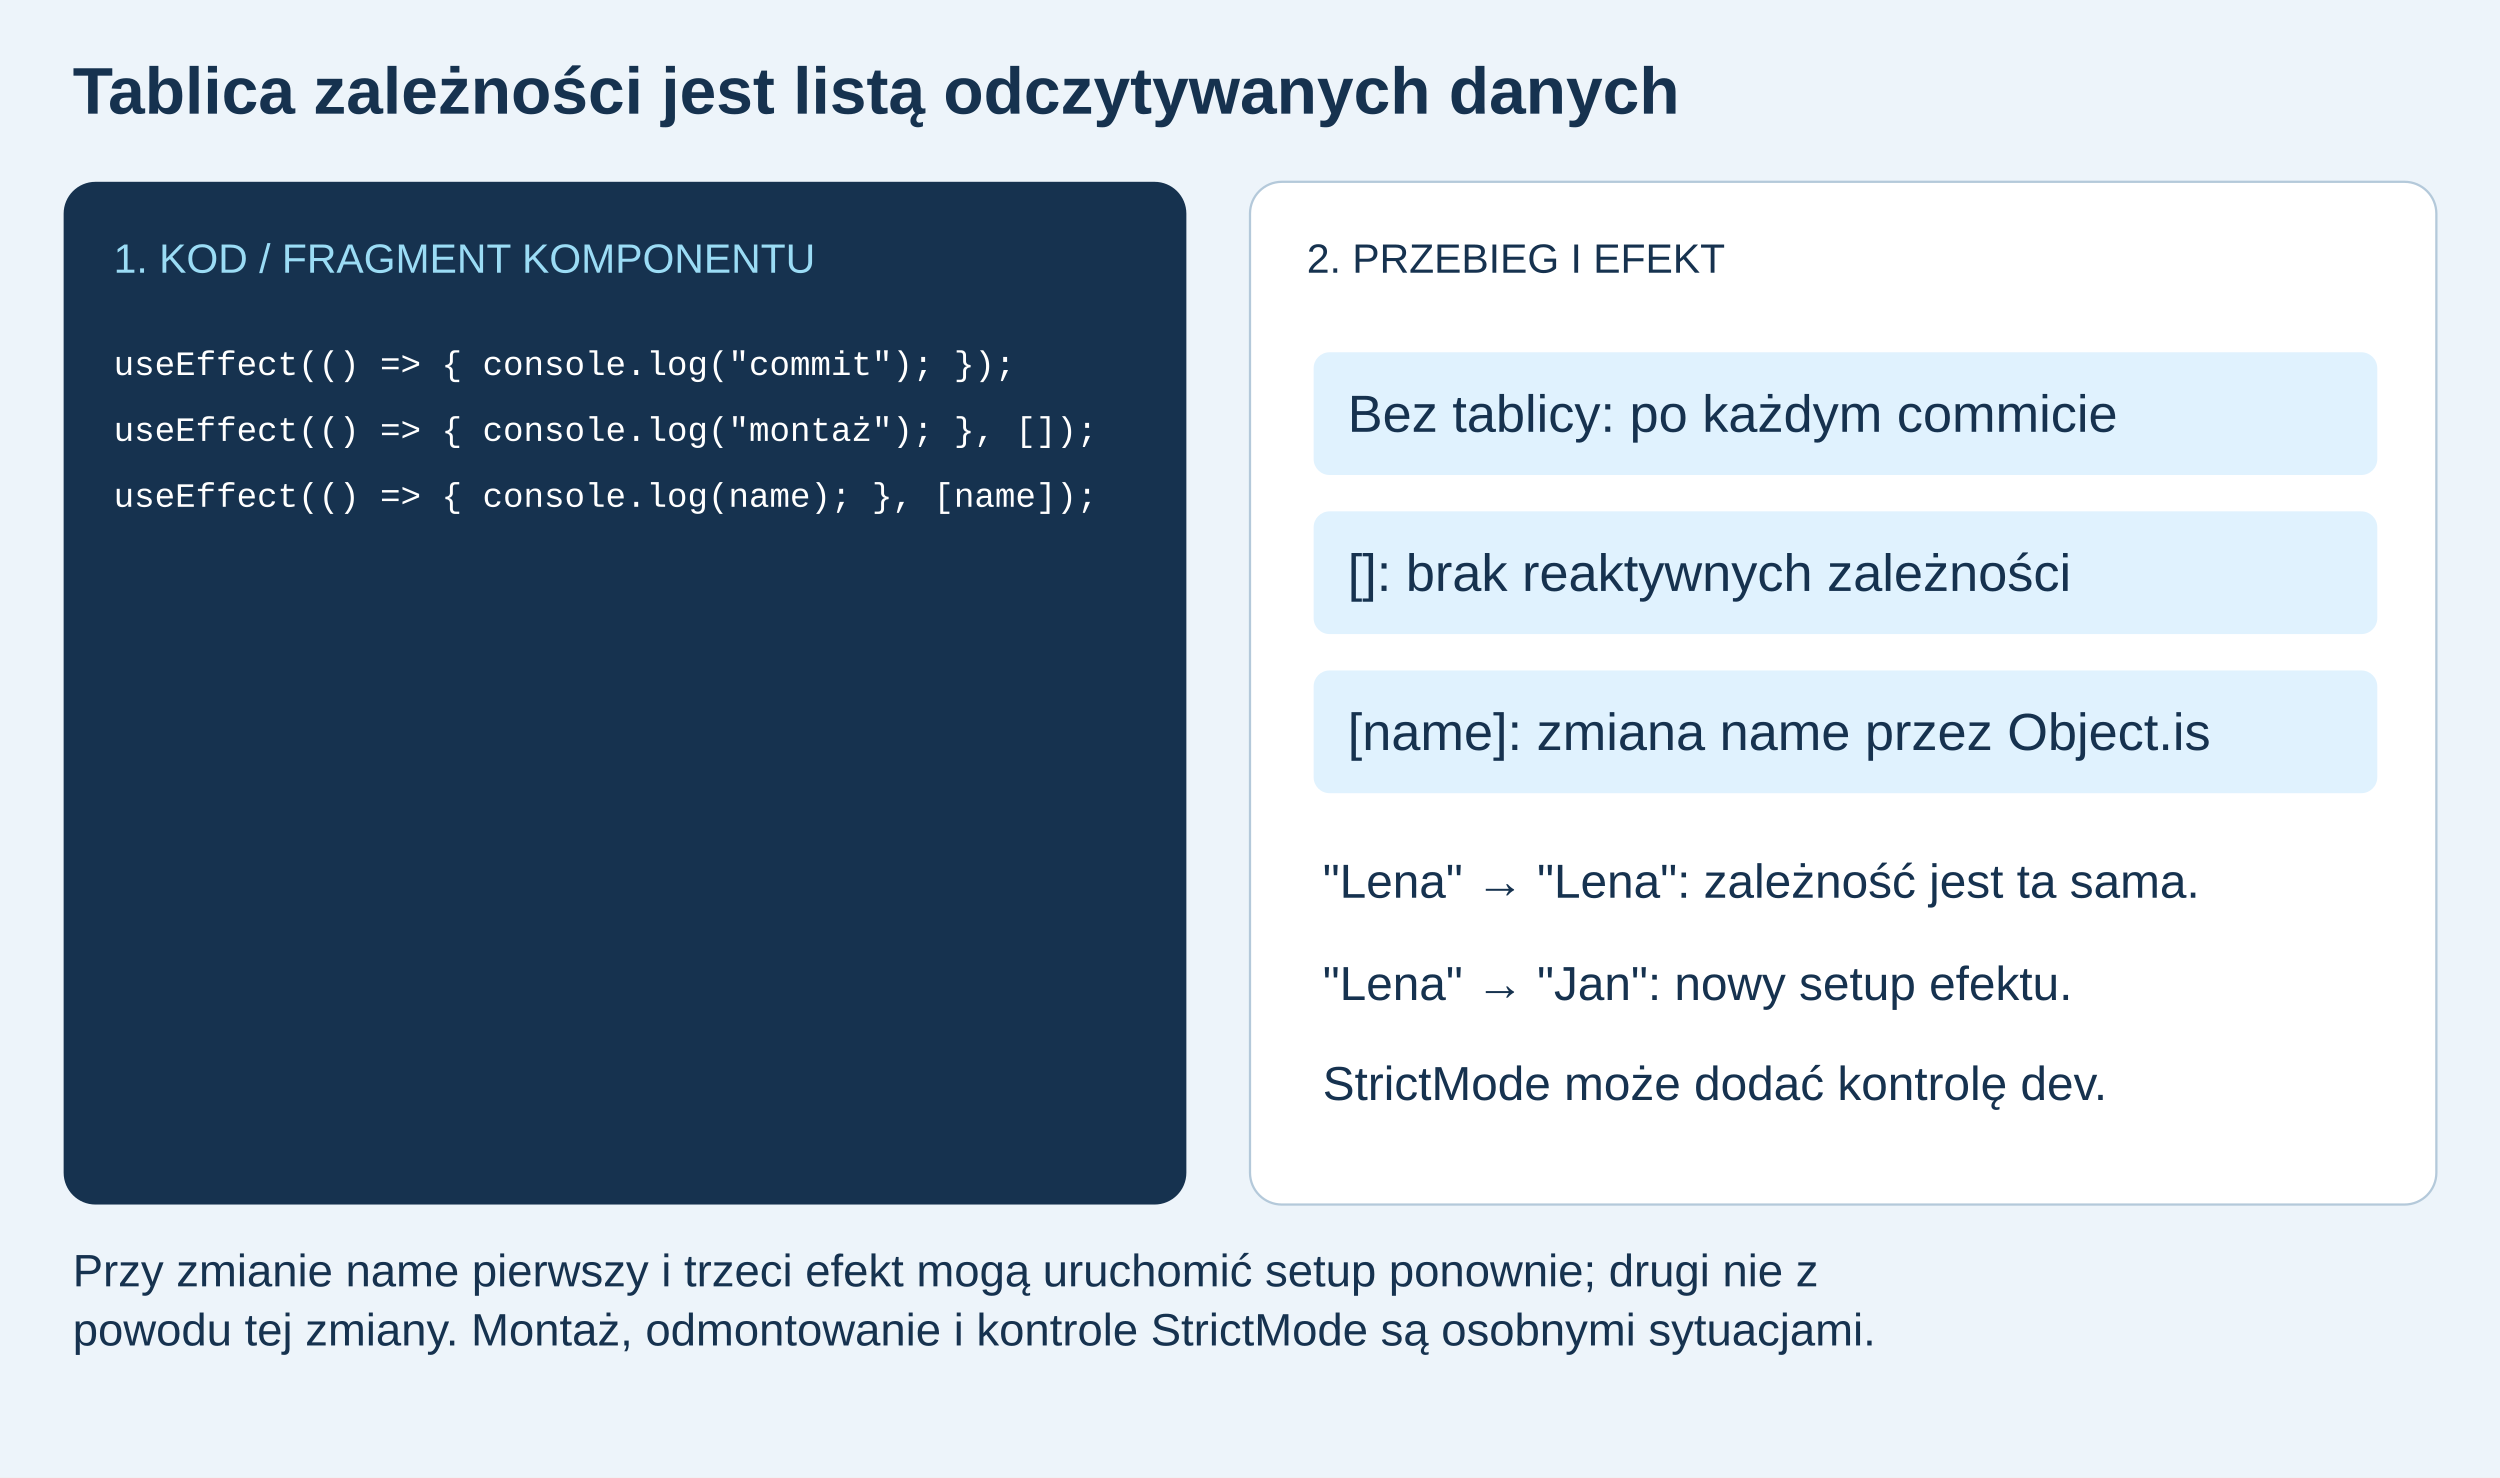
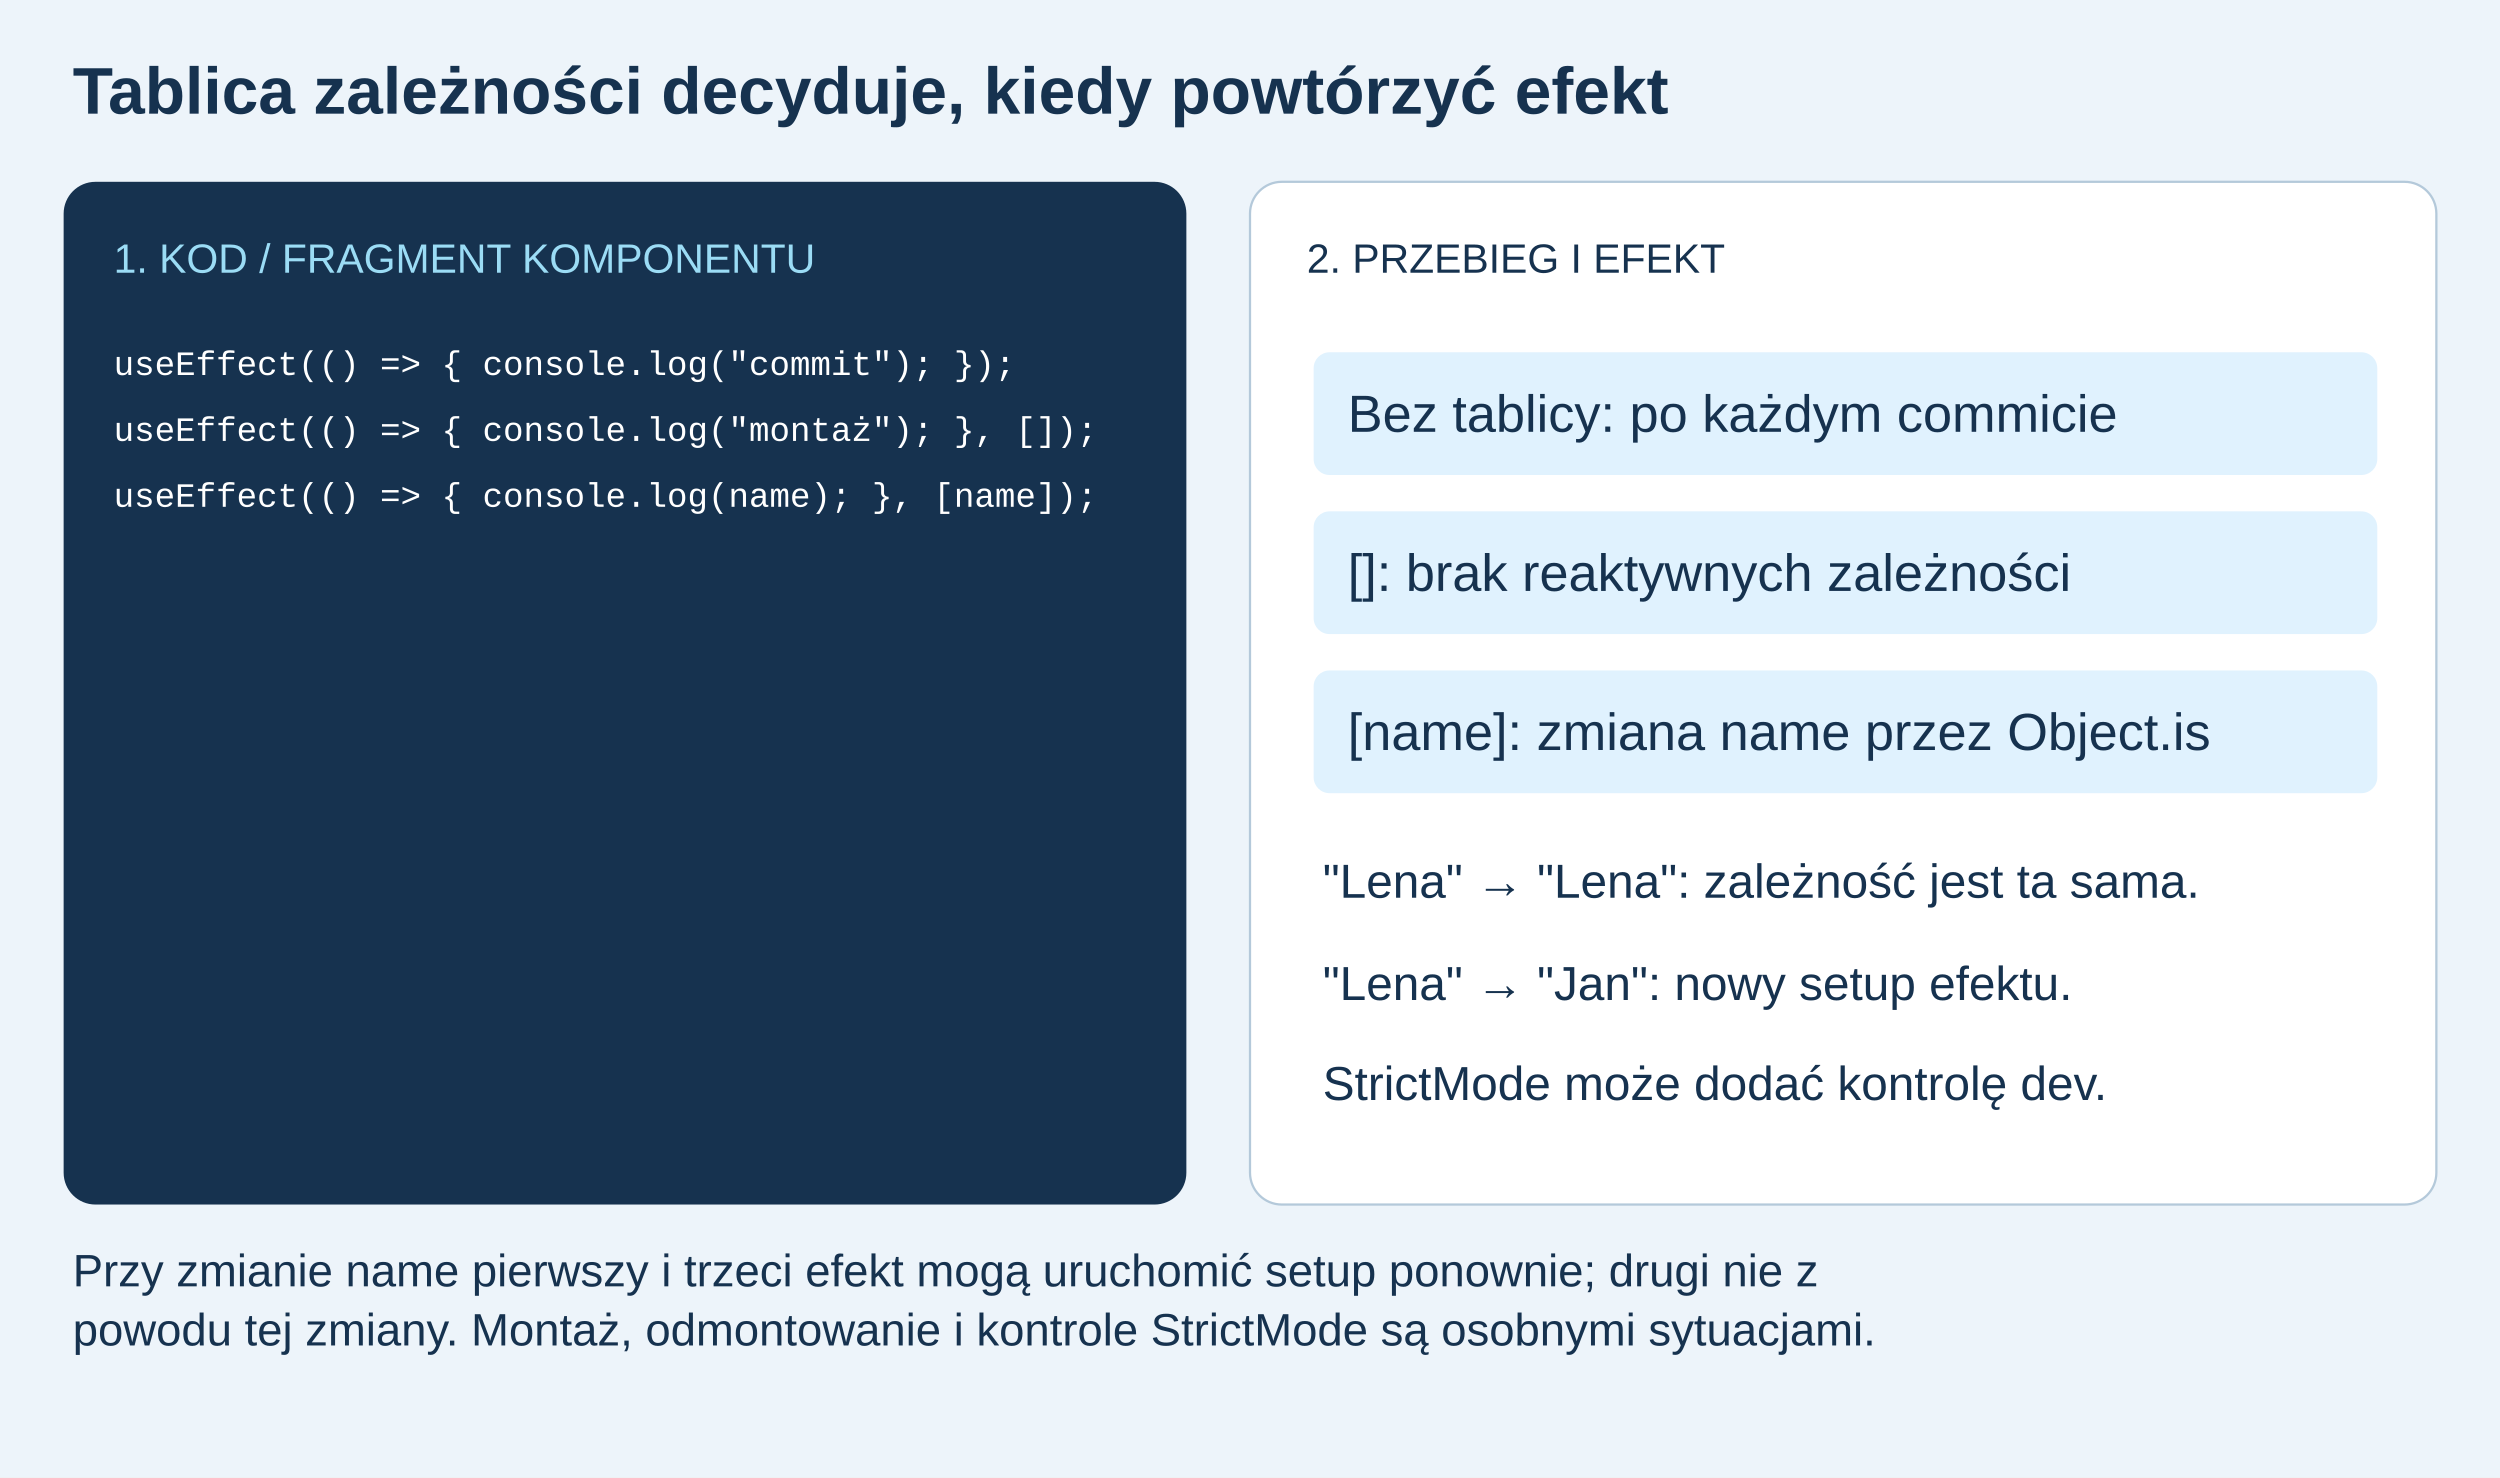
<svg xmlns="http://www.w3.org/2000/svg" viewBox="0 0 1100 650" role="img" aria-labelledby="title desc">
  <g font-family="Arial, sans-serif">
    <rect x="0" y="0" width="1100" height="650" fill="#edf4fa" />
-     <text x="32" y="50" fill="#16324f" font-size="29" font-weight="700">Tablica zależności jest listą odczytywanych danych</text>
+     <text x="32" y="50" fill="#16324f" font-size="29" font-weight="700">Tablica zależności decyduje, kiedy powtórzyć efekt</text>
    <rect x="28" y="80" width="494" height="450" fill="#16324f" rx="14" />
    <rect x="550" y="80" width="522" height="450" fill="#fff" rx="14" stroke="#b4c9da" />
    <text x="50" y="120" fill="#9bdcf5" font-size="18">1. KOD / FRAGMENT KOMPONENTU</text>
    <text x="575" y="120" fill="#16324f" font-size="18">2. PRZEBIEG I EFEKT</text>
    <text x="50" y="165" fill="#fff" font-size="15.027" font-family="Consolas, Courier New, monospace" xml:space="preserve">useEffect(() =&gt; { console.log("commit"); });</text>
    <text x="50" y="194" fill="#fff" font-size="15.027" font-family="Consolas, Courier New, monospace" xml:space="preserve">useEffect(() =&gt; { console.log("montaż"); }, []);</text>
    <text x="50" y="223" fill="#fff" font-size="15.027" font-family="Consolas, Courier New, monospace" xml:space="preserve">useEffect(() =&gt; { console.log(name); }, [name]);</text>
    <rect x="578" y="155" width="468" height="54" fill="#e0f2fe" rx="7" />
    <text x="593" y="190" fill="#16324f" font-size="23">Bez tablicy: po każdym commicie</text>
    <rect x="578" y="225" width="468" height="54" fill="#e0f2fe" rx="7" />
    <text x="593" y="260" fill="#16324f" font-size="23">[]: brak reaktywnych zależności</text>
    <rect x="578" y="295" width="468" height="54" fill="#e0f2fe" rx="7" />
    <text x="593" y="330" fill="#16324f" font-size="23">[name]: zmiana name przez Object.is</text>
    <text x="582" y="395" fill="#16324f" font-size="21">"Lena" → "Lena": zależność jest ta sama.</text>
    <text x="582" y="440" fill="#16324f" font-size="21">"Lena" → "Jan": nowy setup efektu.</text>
    <text x="582" y="484" fill="#16324f" font-size="21">StrictMode może dodać kontrolę dev.</text>
    <text x="32" y="566" fill="#16324f" font-size="20">Przy zmianie name pierwszy i trzeci efekt mogą uruchomić setup ponownie; drugi nie z</text>
    <text x="32" y="592" fill="#16324f" font-size="20">powodu tej zmiany. Montaż, odmontowanie i kontrole StrictMode są osobnymi sytuacjami.</text>
  </g>
</svg>
